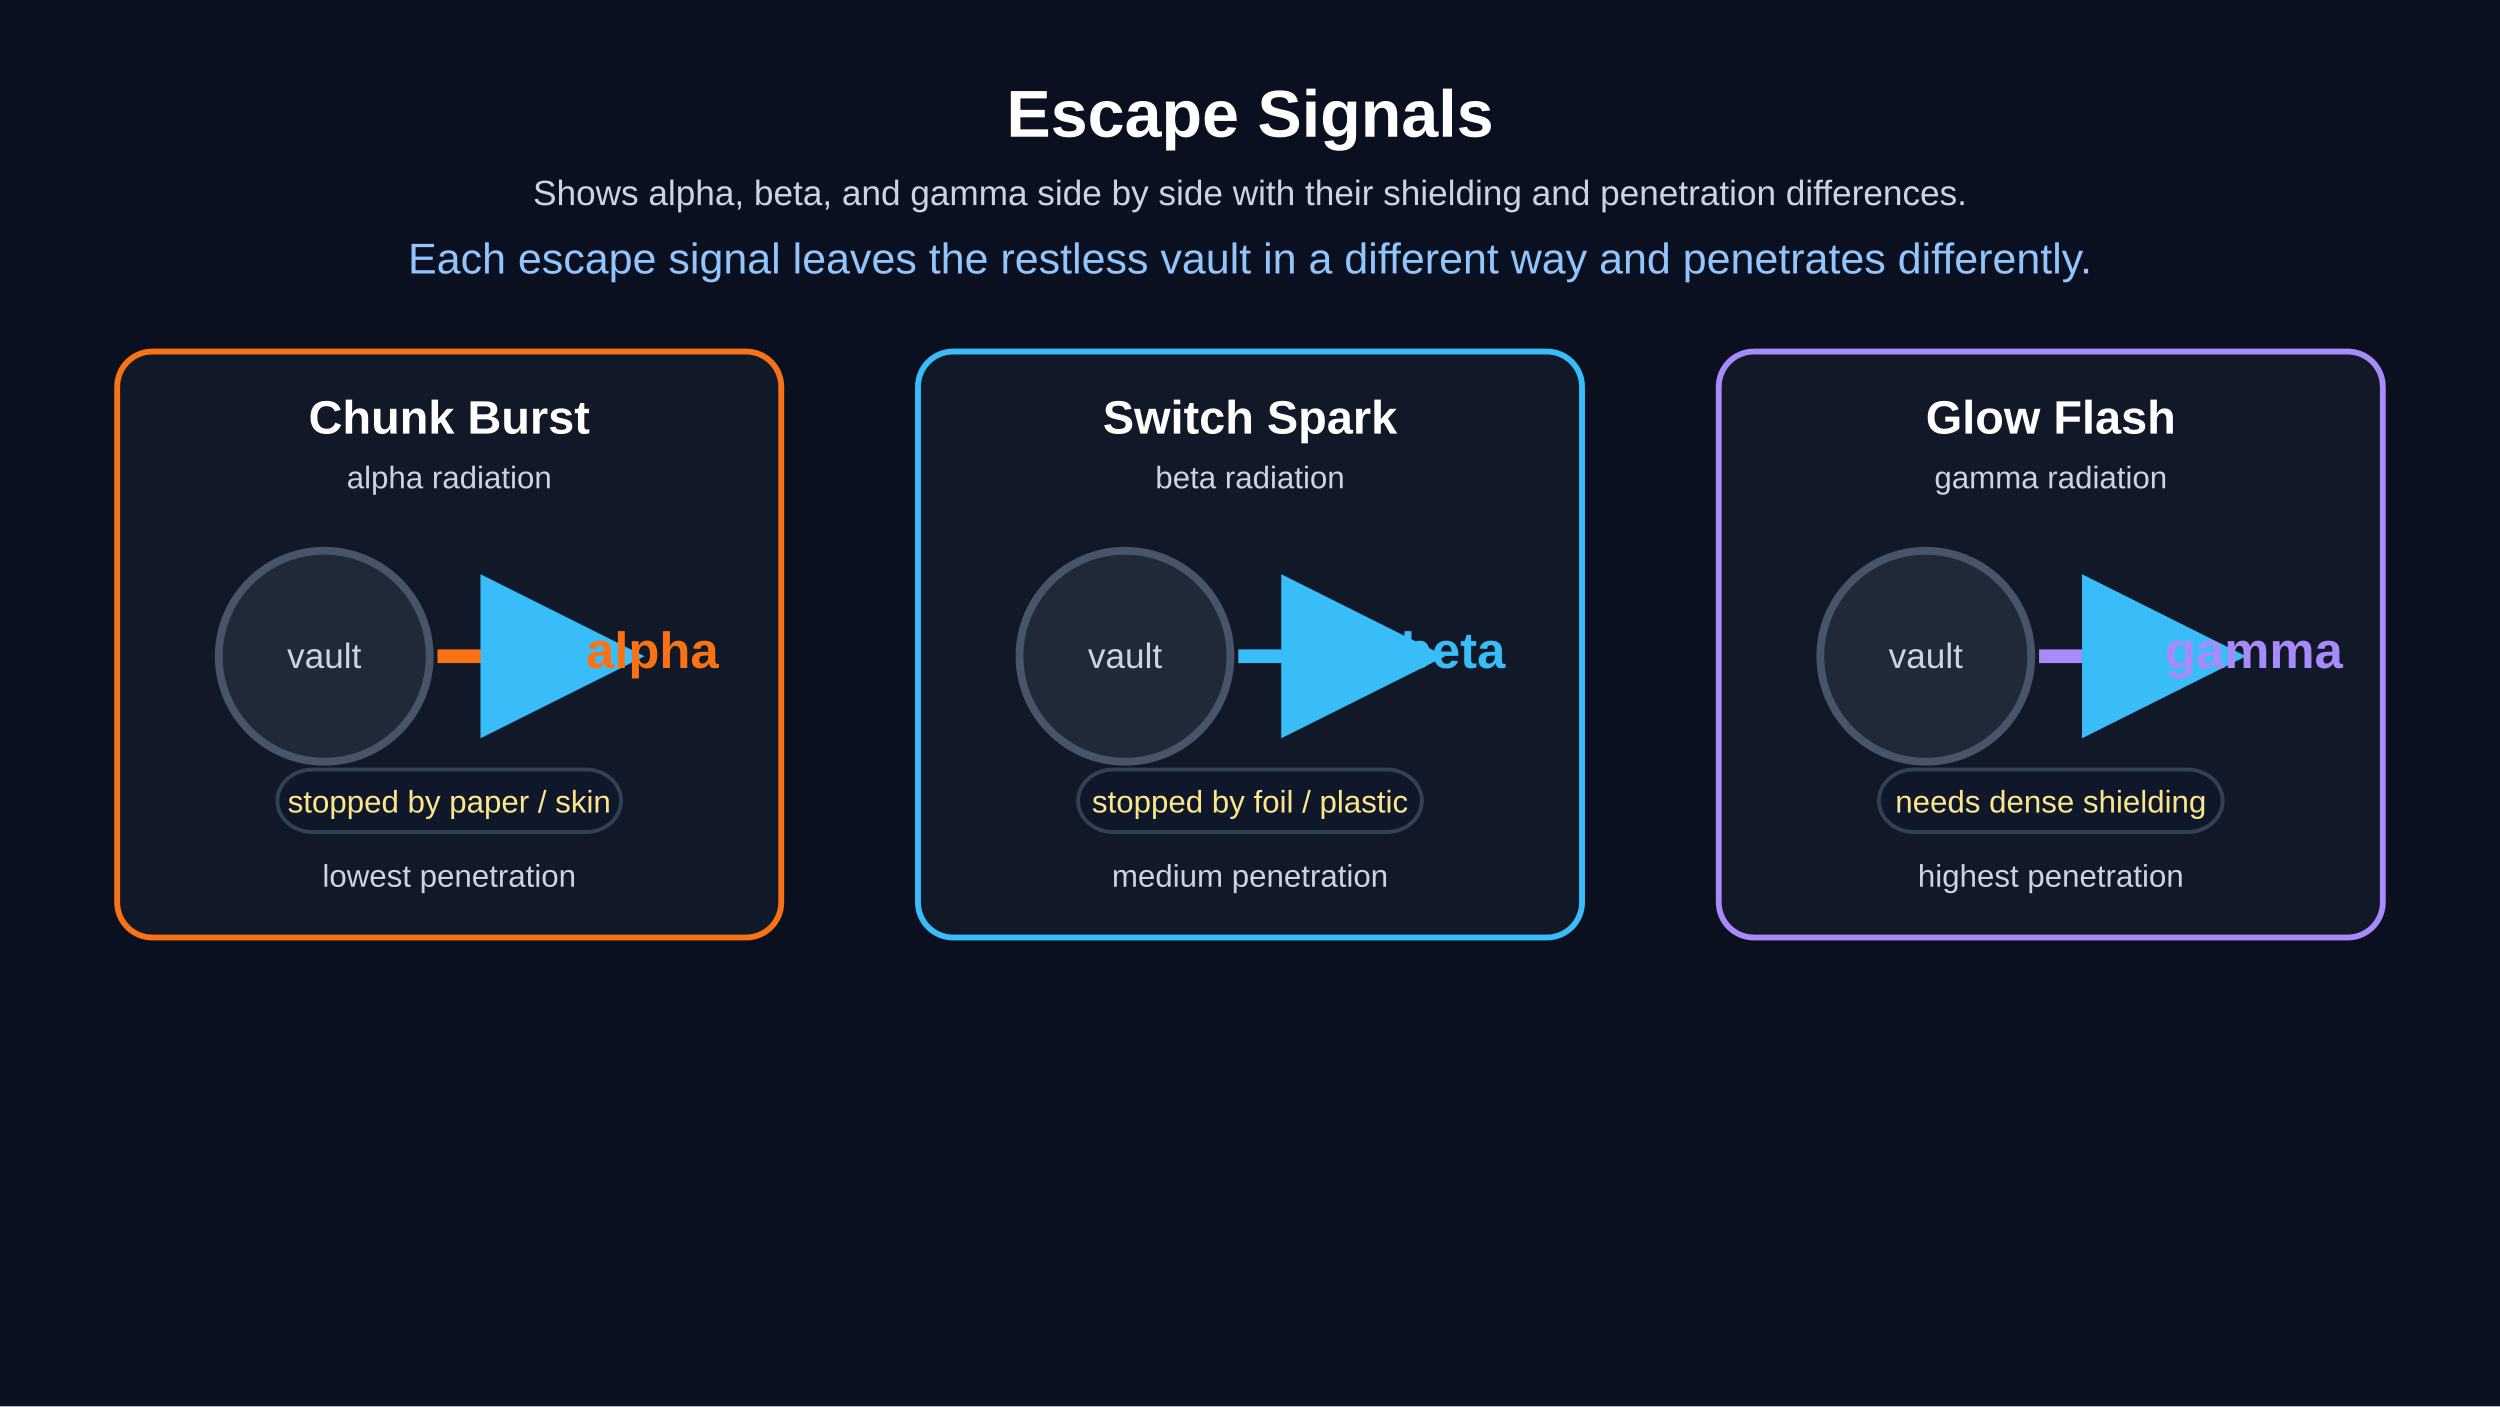
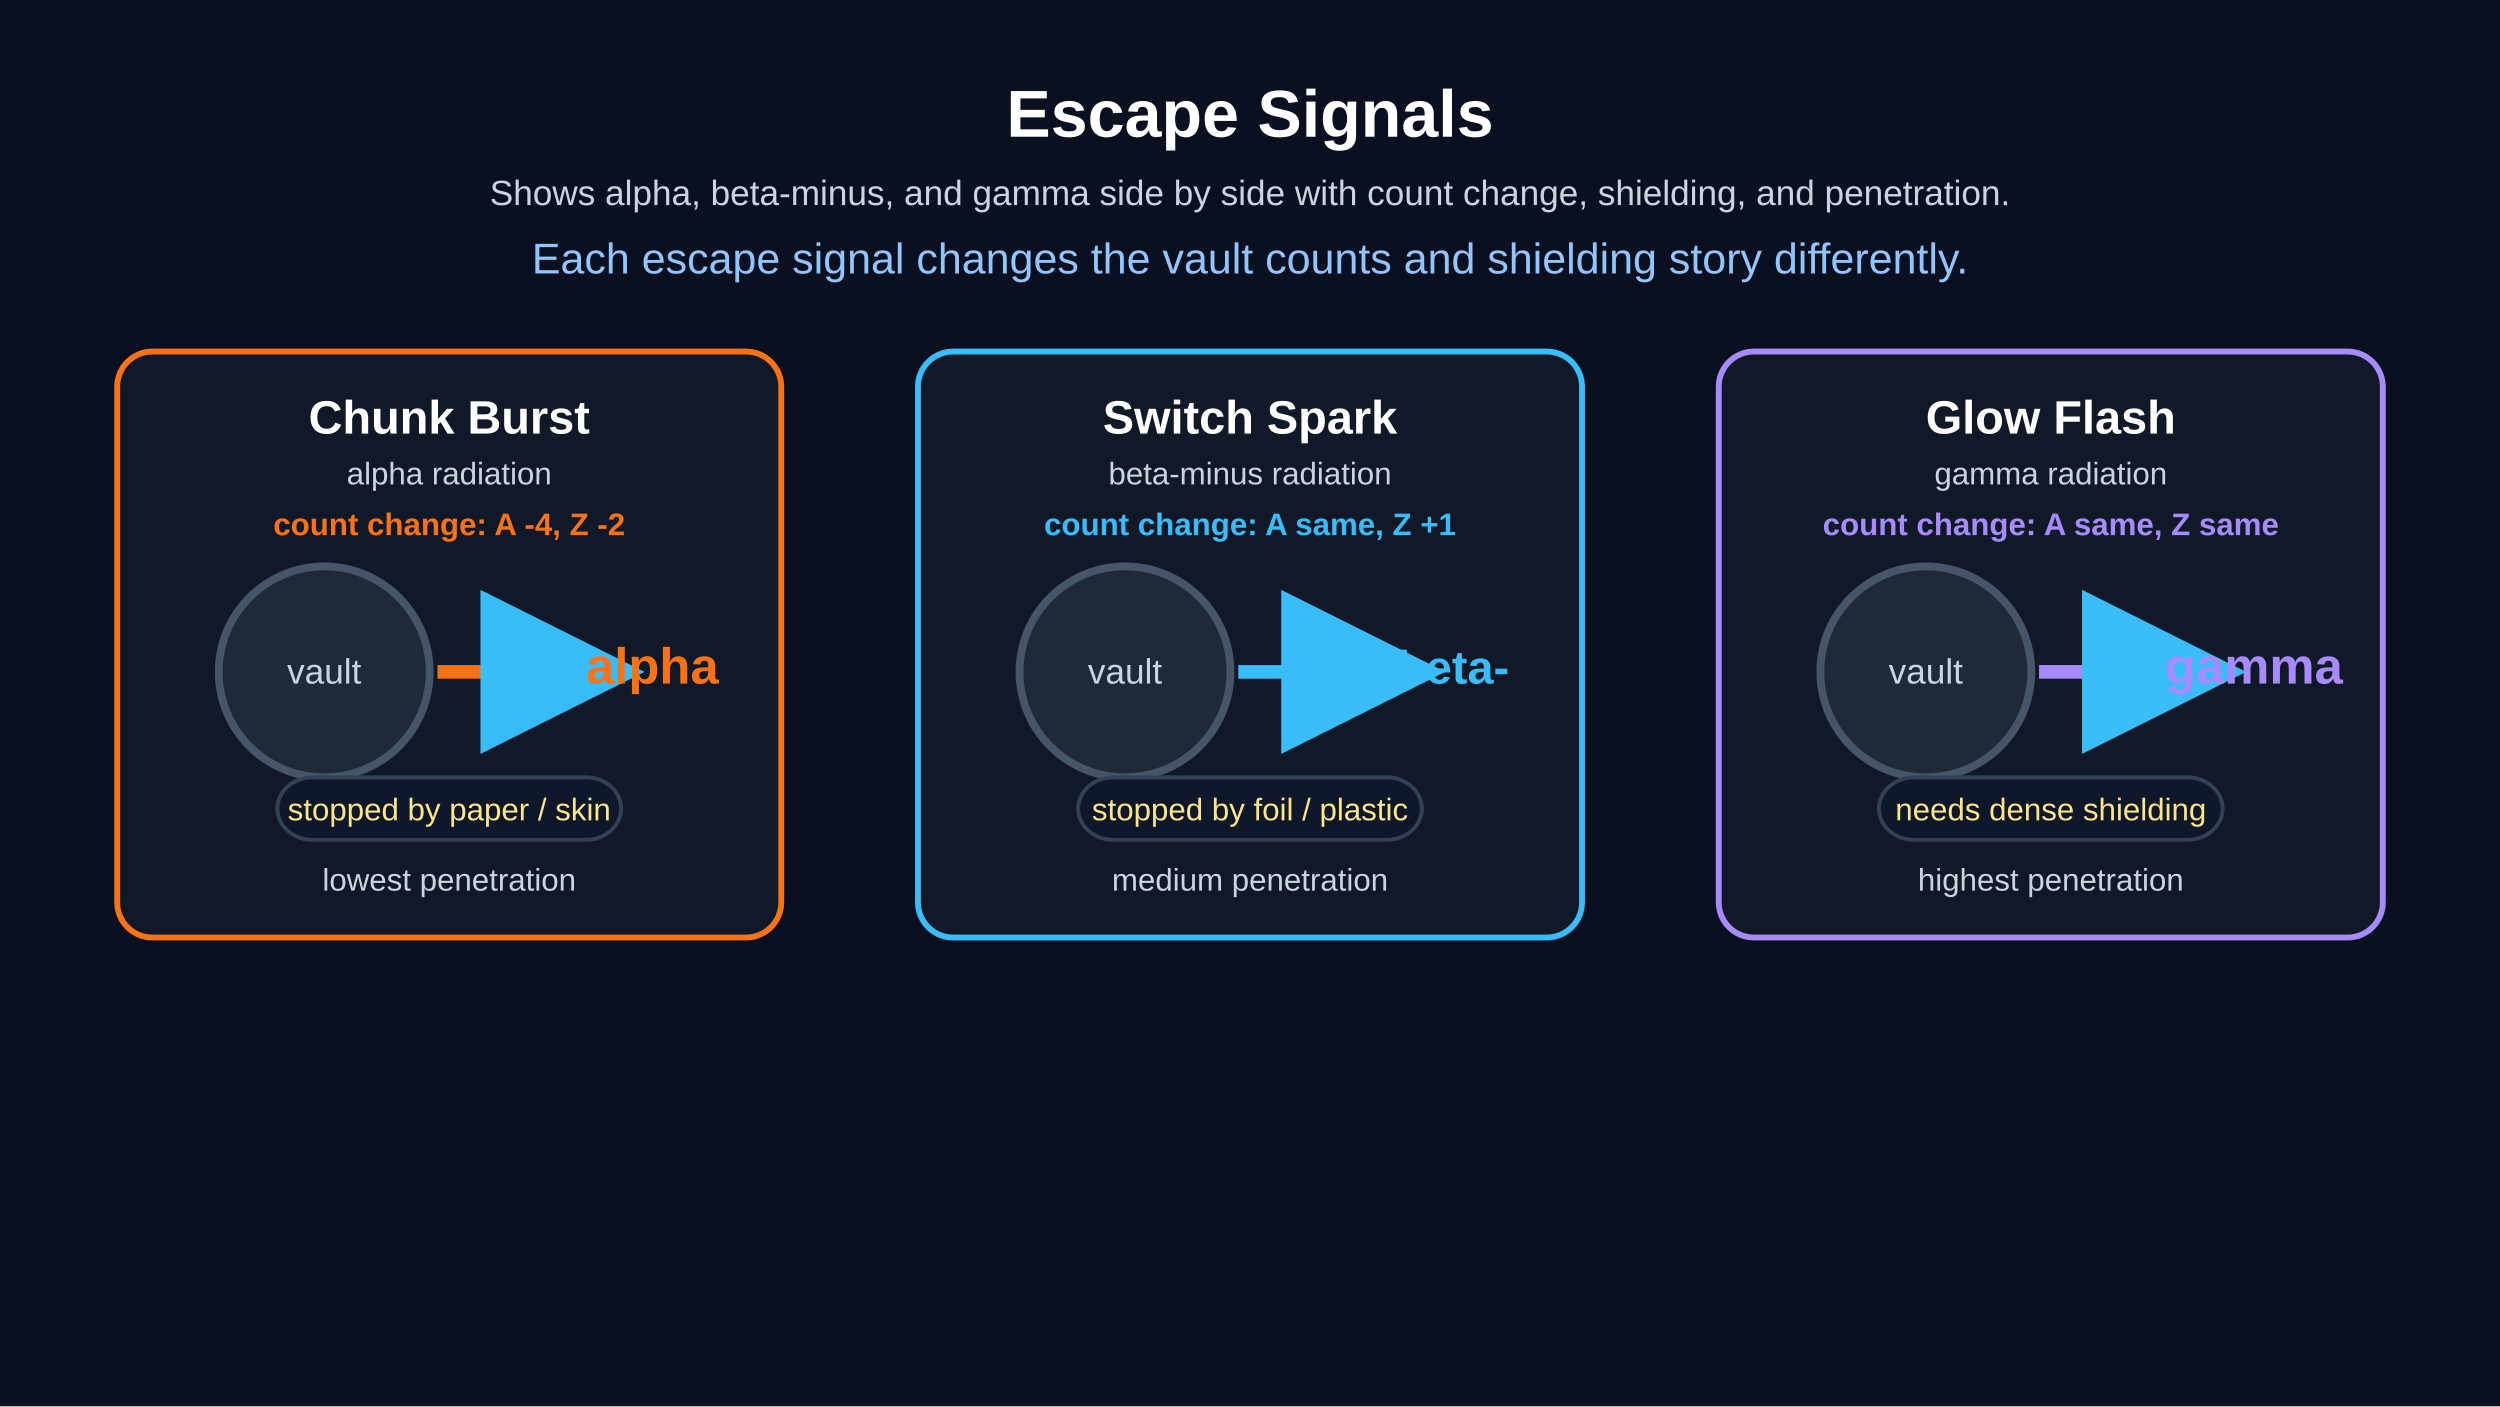
<svg xmlns="http://www.w3.org/2000/svg" width="1280" height="720" viewBox="0 0 1280 720">
  <defs>
    <marker id="radio-arrow" markerWidth="12" markerHeight="12" refX="10" refY="6" orient="auto" markerUnits="strokeWidth">
      <path d="M 0 0 L 12 6 L 0 12 z" fill="#38bdf8" />
    </marker>
  </defs>
  <rect width="100%" height="100%" fill="#0b1020" />
  <text x="640.00" y="70.00" fill="white" text-anchor="middle" font-size="34" font-family="Arial" font-weight="bold">Escape Signals</text>
-   <text x="640.00" y="105.00" fill="#cbd5e1" text-anchor="middle" font-size="18" font-family="Arial" font-weight="normal">Shows alpha, beta, and gamma side by side with their shielding and penetration differences.</text>
+   <text x="640.00" y="105.00" fill="#cbd5e1" text-anchor="middle" font-size="18" font-family="Arial" font-weight="normal">Shows alpha, beta-minus, and gamma side by side with count change, shielding, and penetration.</text>
  <rect x="60.00" y="180.00" width="340.00" height="300.00" rx="18" fill="#111827" stroke="#f97316" stroke-width="3" />
  <text x="230.00" y="222.00" fill="white" text-anchor="middle" font-size="24" font-family="Arial" font-weight="bold">Chunk Burst</text>
-   <text x="230.00" y="250.00" fill="#cbd5e1" text-anchor="middle" font-size="16" font-family="Arial" font-weight="normal">alpha radiation</text>
-   <circle cx="166.00" cy="336.00" r="54.00" fill="#1f2937" stroke="#475569" stroke-width="4" />
-   <text x="166.00" y="342.00" fill="#cbd5e1" text-anchor="middle" font-size="18" font-family="Arial" font-weight="normal">vault</text>
-   <line x1="224.00" y1="336.00" x2="316.00" y2="336.00" stroke="#f97316" stroke-width="7" marker-end="url(#radio-arrow)" />
-   <text x="334.00" y="342.00" fill="#f97316" text-anchor="middle" font-size="26" font-family="Arial" font-weight="bold">alpha</text>
-   <rect x="142.00" y="394.00" width="176.00" height="32.00" rx="18" fill="#0f172a" stroke="#334155" stroke-width="2" />
-   <text x="230.00" y="416.00" fill="#fde68a" text-anchor="middle" font-size="16" font-family="Arial" font-weight="normal">stopped by paper / skin</text>
-   <text x="230.00" y="454.00" fill="#cbd5e1" text-anchor="middle" font-size="16" font-family="Arial" font-weight="normal">lowest penetration</text>
+   <text x="230.00" y="248.00" fill="#cbd5e1" text-anchor="middle" font-size="16" font-family="Arial" font-weight="normal">alpha radiation</text>
+   <text x="230.00" y="274.00" fill="#f97316" text-anchor="middle" font-size="16" font-family="Arial" font-weight="bold">count change: A -4, Z -2</text>
+   <circle cx="166.00" cy="344.00" r="54.00" fill="#1f2937" stroke="#475569" stroke-width="4" />
+   <text x="166.00" y="350.00" fill="#cbd5e1" text-anchor="middle" font-size="18" font-family="Arial" font-weight="normal">vault</text>
+   <line x1="224.00" y1="344.00" x2="316.00" y2="344.00" stroke="#f97316" stroke-width="7" marker-end="url(#radio-arrow)" />
+   <text x="334.00" y="350.00" fill="#f97316" text-anchor="middle" font-size="26" font-family="Arial" font-weight="bold">alpha</text>
+   <rect x="142.00" y="398.00" width="176.00" height="32.00" rx="18" fill="#0f172a" stroke="#334155" stroke-width="2" />
+   <text x="230.00" y="420.00" fill="#fde68a" text-anchor="middle" font-size="16" font-family="Arial" font-weight="normal">stopped by paper / skin</text>
+   <text x="230.00" y="456.00" fill="#cbd5e1" text-anchor="middle" font-size="16" font-family="Arial" font-weight="normal">lowest penetration</text>
  <rect x="470.00" y="180.00" width="340.00" height="300.00" rx="18" fill="#111827" stroke="#38bdf8" stroke-width="3" />
  <text x="640.00" y="222.00" fill="white" text-anchor="middle" font-size="24" font-family="Arial" font-weight="bold">Switch Spark</text>
-   <text x="640.00" y="250.00" fill="#cbd5e1" text-anchor="middle" font-size="16" font-family="Arial" font-weight="normal">beta radiation</text>
-   <circle cx="576.00" cy="336.00" r="54.00" fill="#1f2937" stroke="#475569" stroke-width="4" />
-   <text x="576.00" y="342.00" fill="#cbd5e1" text-anchor="middle" font-size="18" font-family="Arial" font-weight="normal">vault</text>
-   <line x1="634.00" y1="336.00" x2="726.00" y2="336.00" stroke="#38bdf8" stroke-width="7" marker-end="url(#radio-arrow)" />
-   <text x="744.00" y="342.00" fill="#38bdf8" text-anchor="middle" font-size="26" font-family="Arial" font-weight="bold">beta</text>
-   <rect x="552.00" y="394.00" width="176.00" height="32.00" rx="18" fill="#0f172a" stroke="#334155" stroke-width="2" />
-   <text x="640.00" y="416.00" fill="#fde68a" text-anchor="middle" font-size="16" font-family="Arial" font-weight="normal">stopped by foil / plastic</text>
-   <text x="640.00" y="454.00" fill="#cbd5e1" text-anchor="middle" font-size="16" font-family="Arial" font-weight="normal">medium penetration</text>
+   <text x="640.00" y="248.00" fill="#cbd5e1" text-anchor="middle" font-size="16" font-family="Arial" font-weight="normal">beta-minus radiation</text>
+   <text x="640.00" y="274.00" fill="#38bdf8" text-anchor="middle" font-size="16" font-family="Arial" font-weight="bold">count change: A same, Z +1</text>
+   <circle cx="576.00" cy="344.00" r="54.00" fill="#1f2937" stroke="#475569" stroke-width="4" />
+   <text x="576.00" y="350.00" fill="#cbd5e1" text-anchor="middle" font-size="18" font-family="Arial" font-weight="normal">vault</text>
+   <line x1="634.00" y1="344.00" x2="726.00" y2="344.00" stroke="#38bdf8" stroke-width="7" marker-end="url(#radio-arrow)" />
+   <text x="744.00" y="350.00" fill="#38bdf8" text-anchor="middle" font-size="24" font-family="Arial" font-weight="bold">beta-</text>
+   <rect x="552.00" y="398.00" width="176.00" height="32.00" rx="18" fill="#0f172a" stroke="#334155" stroke-width="2" />
+   <text x="640.00" y="420.00" fill="#fde68a" text-anchor="middle" font-size="16" font-family="Arial" font-weight="normal">stopped by foil / plastic</text>
+   <text x="640.00" y="456.00" fill="#cbd5e1" text-anchor="middle" font-size="16" font-family="Arial" font-weight="normal">medium penetration</text>
  <rect x="880.00" y="180.00" width="340.00" height="300.00" rx="18" fill="#111827" stroke="#a78bfa" stroke-width="3" />
  <text x="1050.00" y="222.00" fill="white" text-anchor="middle" font-size="24" font-family="Arial" font-weight="bold">Glow Flash</text>
-   <text x="1050.00" y="250.00" fill="#cbd5e1" text-anchor="middle" font-size="16" font-family="Arial" font-weight="normal">gamma radiation</text>
-   <circle cx="986.00" cy="336.00" r="54.00" fill="#1f2937" stroke="#475569" stroke-width="4" />
-   <text x="986.00" y="342.00" fill="#cbd5e1" text-anchor="middle" font-size="18" font-family="Arial" font-weight="normal">vault</text>
-   <line x1="1044.00" y1="336.00" x2="1136.00" y2="336.00" stroke="#a78bfa" stroke-width="7" marker-end="url(#radio-arrow)" />
-   <text x="1154.00" y="342.00" fill="#a78bfa" text-anchor="middle" font-size="26" font-family="Arial" font-weight="bold">gamma</text>
-   <rect x="962.00" y="394.00" width="176.00" height="32.00" rx="18" fill="#0f172a" stroke="#334155" stroke-width="2" />
-   <text x="1050.00" y="416.00" fill="#fde68a" text-anchor="middle" font-size="16" font-family="Arial" font-weight="normal">needs dense shielding</text>
-   <text x="1050.00" y="454.00" fill="#cbd5e1" text-anchor="middle" font-size="16" font-family="Arial" font-weight="normal">highest penetration</text>
-   <text x="640.00" y="140.00" fill="#93c5fd" text-anchor="middle" font-size="22" font-family="Arial" font-weight="normal">Each escape signal leaves the restless vault in a different way and penetrates differently.</text>
+   <text x="1050.00" y="248.00" fill="#cbd5e1" text-anchor="middle" font-size="16" font-family="Arial" font-weight="normal">gamma radiation</text>
+   <text x="1050.00" y="274.00" fill="#a78bfa" text-anchor="middle" font-size="16" font-family="Arial" font-weight="bold">count change: A same, Z same</text>
+   <circle cx="986.00" cy="344.00" r="54.00" fill="#1f2937" stroke="#475569" stroke-width="4" />
+   <text x="986.00" y="350.00" fill="#cbd5e1" text-anchor="middle" font-size="18" font-family="Arial" font-weight="normal">vault</text>
+   <line x1="1044.00" y1="344.00" x2="1136.00" y2="344.00" stroke="#a78bfa" stroke-width="7" marker-end="url(#radio-arrow)" />
+   <text x="1154.00" y="350.00" fill="#a78bfa" text-anchor="middle" font-size="26" font-family="Arial" font-weight="bold">gamma</text>
+   <rect x="962.00" y="398.00" width="176.00" height="32.00" rx="18" fill="#0f172a" stroke="#334155" stroke-width="2" />
+   <text x="1050.00" y="420.00" fill="#fde68a" text-anchor="middle" font-size="16" font-family="Arial" font-weight="normal">needs dense shielding</text>
+   <text x="1050.00" y="456.00" fill="#cbd5e1" text-anchor="middle" font-size="16" font-family="Arial" font-weight="normal">highest penetration</text>
+   <text x="640.00" y="140.00" fill="#93c5fd" text-anchor="middle" font-size="22" font-family="Arial" font-weight="normal">Each escape signal changes the vault counts and shielding story differently.</text>
</svg>
